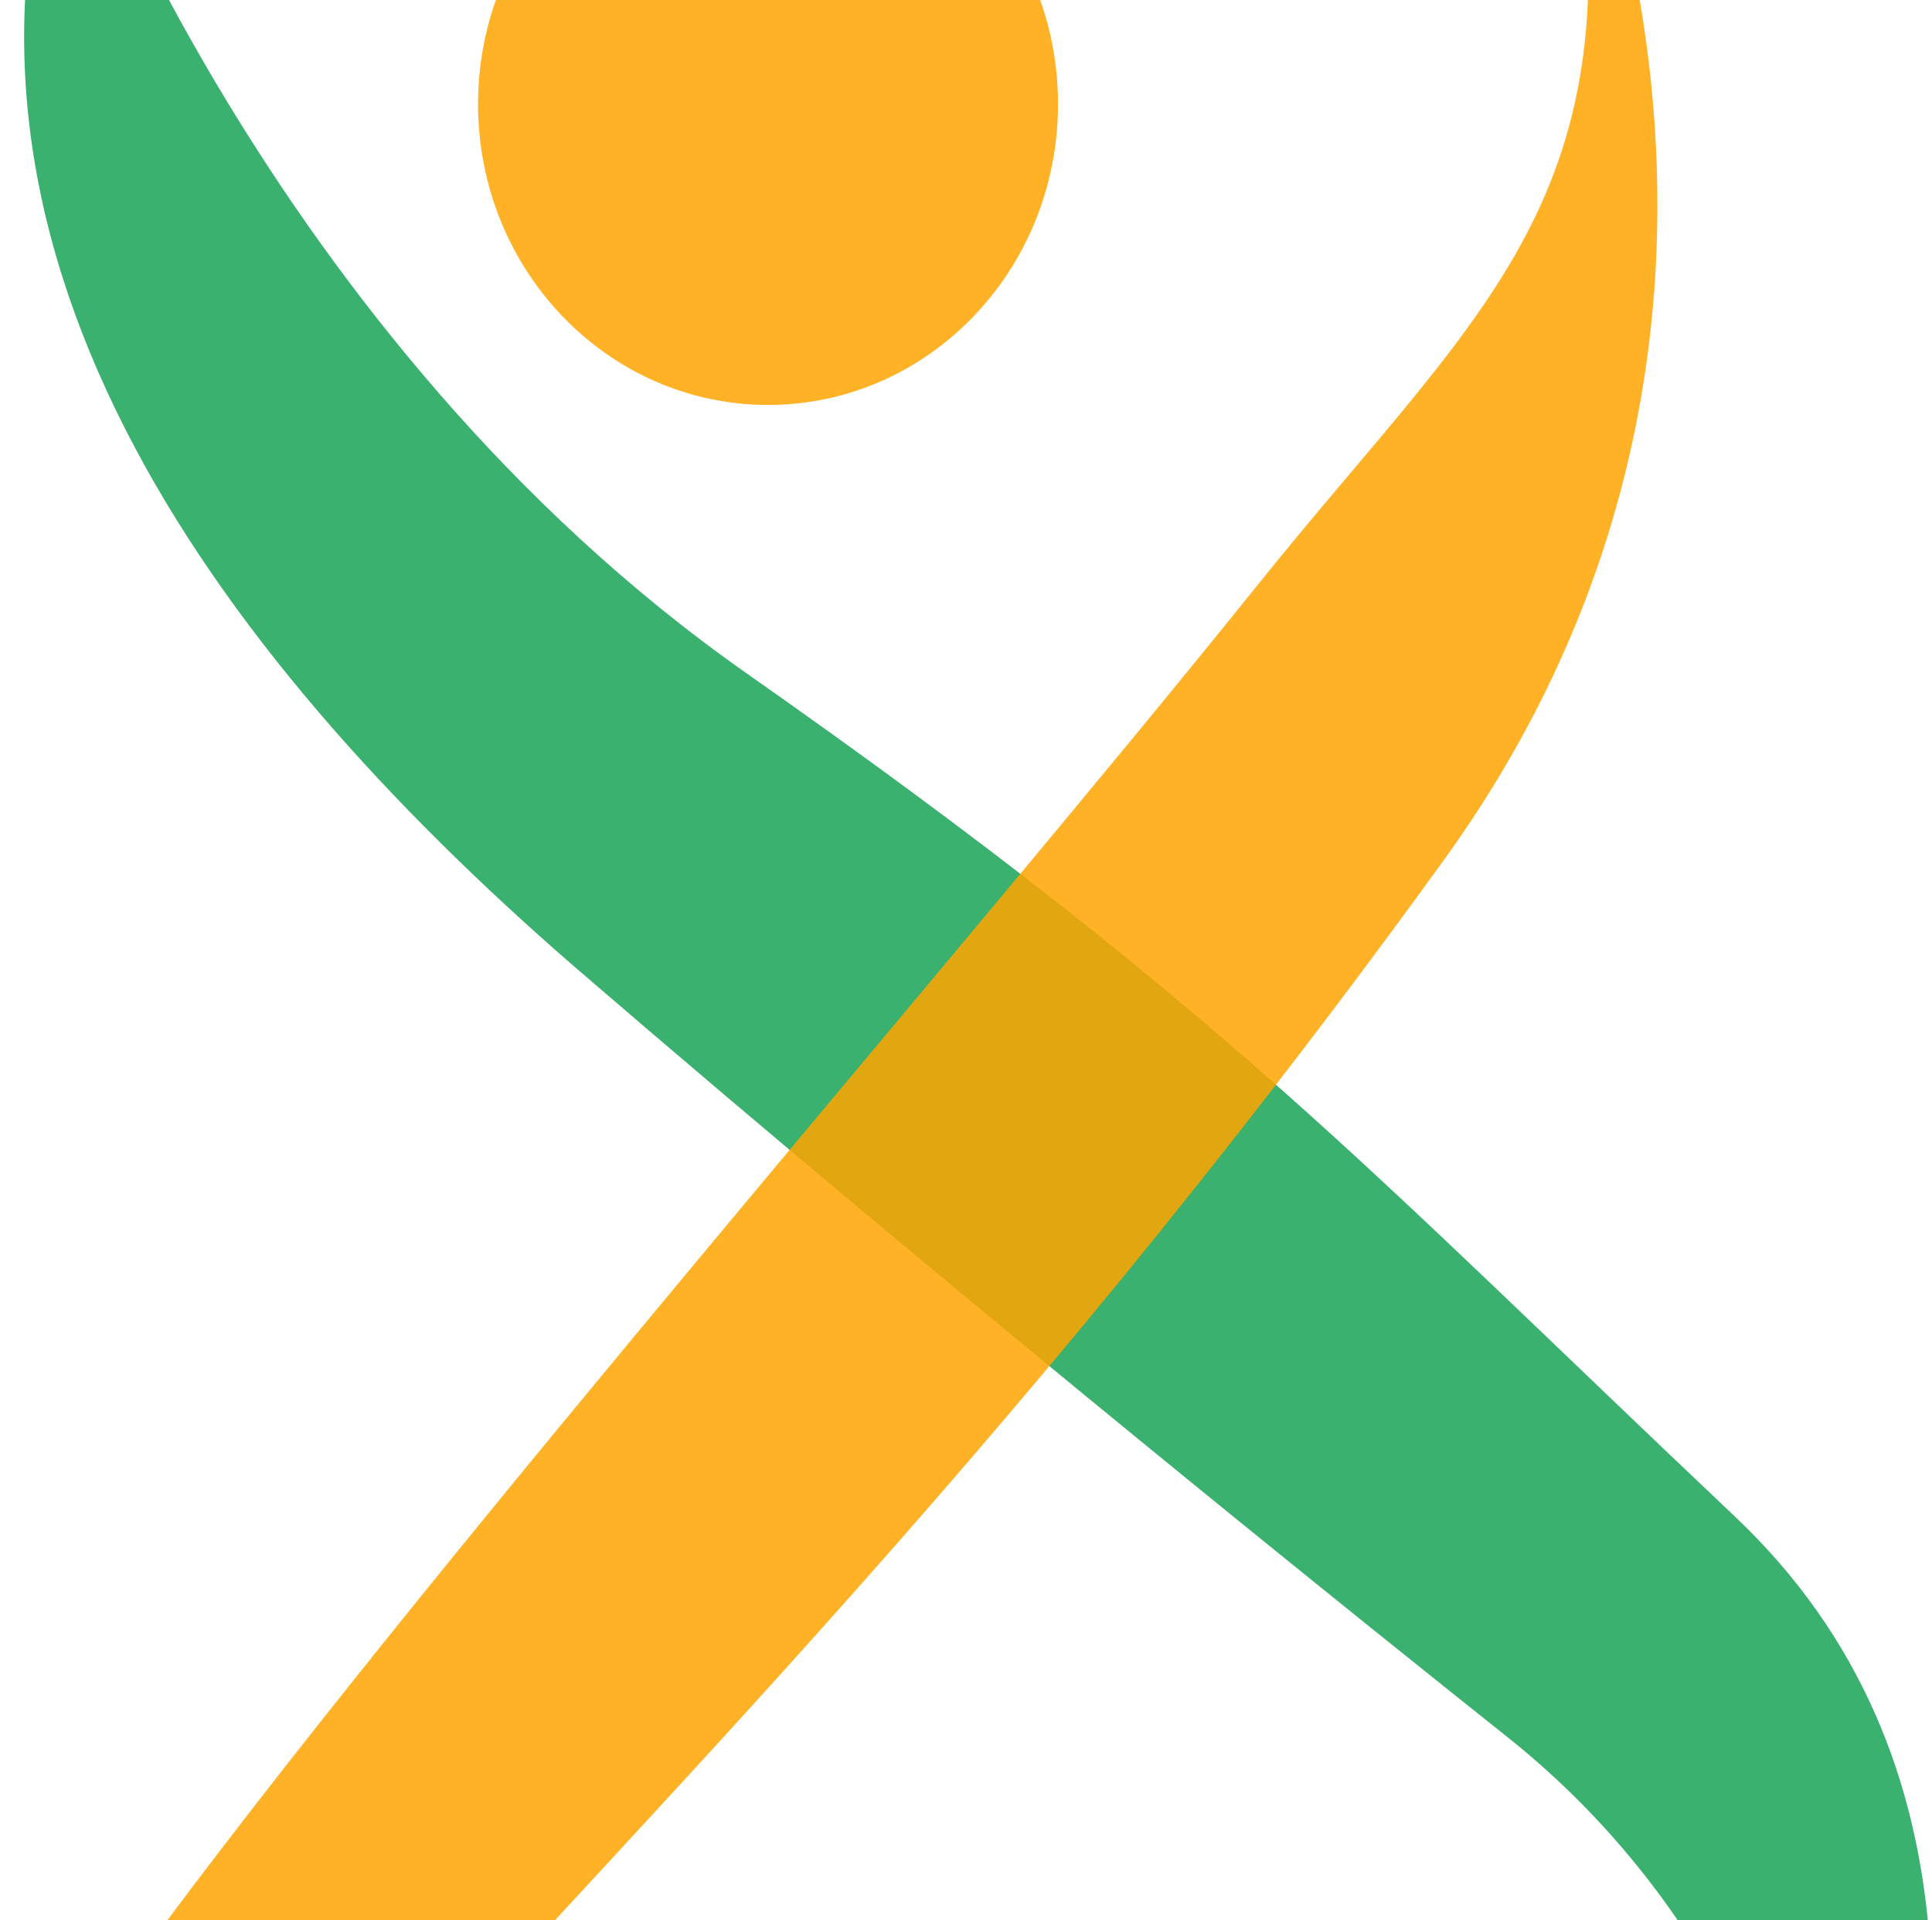
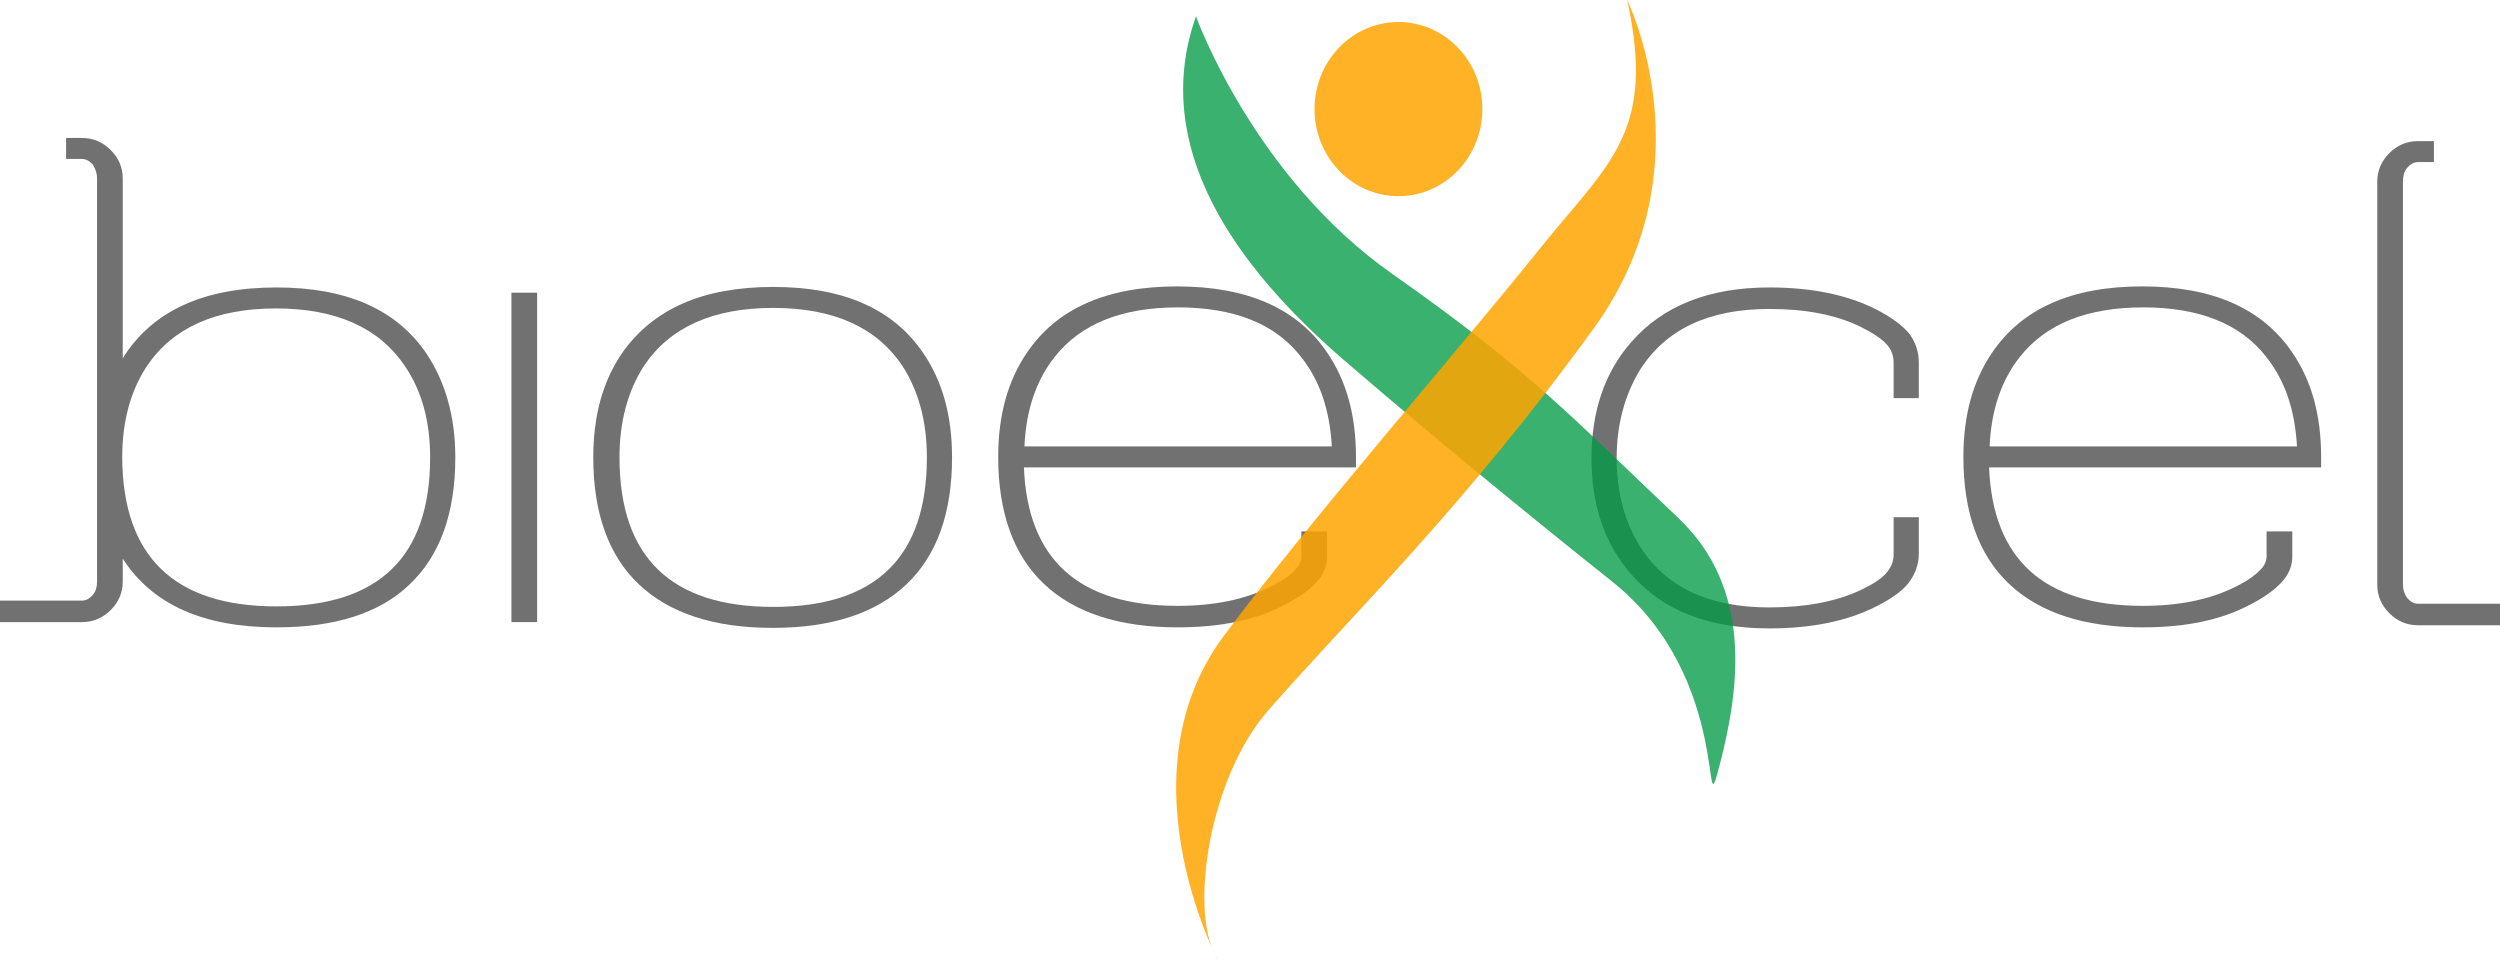
- <svg xmlns="http://www.w3.org/2000/svg" height="113" width="113.704" xml:space="preserve" viewBox="0 0 106.597 105.938" y="0px" x="0px" id="Lager_1" version="1.1">
+ <svg xmlns="http://www.w3.org/2000/svg" version="1.1" id="Lager_1" x="0px" y="0px" viewBox="0 0 476.6 182.984" xml:space="preserve" width="476.6" height="182.984">
  <defs id="defs29" />
-   <style id="style3" type="text/css">
+   <style type="text/css" id="style3">
	.st0{fill:#717171;}
	.st1{opacity:0.85;fill:#FFA400;enable-background:new    ;}
	.st2{opacity:0.77;fill:#009A44;enable-background:new    ;}
</style>
-   <ellipse style="opacity:0.85;fill:#ffa400;enable-background:new" id="ellipse15" ry="16.6" rx="16" cy="5.747" cx="42.376" class="st1" />
-   <path style="opacity:0.77;fill:#009a44;enable-background:new" id="path21" d="m 3.776,-11.953 c 0,0 10.9,30.5 37.4,49.1 26.5,18.6 34.2,27.3 54.5,46.5 14.2,13.4 11.8,32.2 8,46.9 -3.8,14.7 2.8,-16 -20.4,-34.6 -6.4,-5.1 -29.2,-23.3 -51.7,-42.7 -19.9,-17.3 -36.7,-40 -27.8,-65.2 z" class="st2" />
-   <path style="opacity:0.85;fill:#ffa400;enable-background:new" id="path23" d="m 85.976,-15.053 c 0,0 15.8,31.9 -6.3,62.5 -24.5,33.9 -45.9,54.4 -62.1,72.9 -11.3,12.9 -14.9,37.8 -10.2,46.4 4.7,8.6 -20.1,-31.5 1.8,-60.7 C 25.376,84.347 52.776,52.947 69.176,32.547 c 13.2,-16.5 22.4,-22.1 16.8,-47.6 z" class="st1" />
+   <g id="g5" transform="translate(-174.5,-150.8)">
+     <path class="st0" d="m 227.2,205.6 c 13.4,0 22.9,4.2 28.6,12.6 3.6,5.4 5.5,12 5.5,19.8 0,10.6 -2.9,18.7 -8.7,24.2 -5.7,5.5 -14.2,8.2 -25.4,8.2 -14,0 -23.7,-4.4 -29.3,-13.1 l 0,4.4 c 0,2.1 -0.8,3.9 -2.3,5.4 -1.5,1.5 -3.3,2.3 -5.5,2.3 l -15.6,0 0,-4.1 15.6,0 c 0.8,0 1.5,-0.4 2.1,-1.1 0.6,-0.7 0.8,-1.6 0.8,-2.5 l 0,-76.9 c 0,-1 -0.3,-1.8 -0.8,-2.6 -0.6,-0.7 -1.3,-1.1 -2.1,-1.1 l -3,0 0,-4 3,0 c 2.2,0 4,0.8 5.5,2.3 1.5,1.5 2.3,3.3 2.3,5.4 l 0,34.3 c 5.6,-9 15.4,-13.5 29.3,-13.5 z m 0,60.8 c 19.6,0 29.3,-9.5 29.3,-28.4 0,-6.9 -1.6,-12.7 -4.8,-17.4 -4.9,-7.3 -13.1,-11 -24.6,-11 -11.5,0 -19.7,3.7 -24.6,11 -3.1,4.7 -4.7,10.5 -4.7,17.4 0.1,18.9 9.9,28.4 29.4,28.4 z" id="path7" style="fill:#717171" />
+     <path class="st0" d="m 276.9,206.6 0,62.8 -4.9,0 0,-62.8 4.9,0 0,0 z" id="path9" style="fill:#717171" />
+     <path class="st0" d="m 321.9,205.5 c 13.4,0 22.9,4.2 28.6,12.6 3.7,5.4 5.5,12 5.5,19.9 0,10.6 -2.9,18.7 -8.7,24.2 -5.8,5.5 -14.3,8.3 -25.5,8.3 -11.2,0 -19.7,-2.8 -25.5,-8.3 -5.8,-5.5 -8.7,-13.6 -8.7,-24.2 0,-7.9 1.8,-14.5 5.5,-19.9 5.9,-8.4 15.4,-12.6 28.8,-12.6 z m 0,61 c 19.6,0 29.3,-9.5 29.3,-28.5 0,-6.9 -1.6,-12.7 -4.7,-17.5 -4.9,-7.3 -13.1,-11 -24.6,-11 -11.5,0 -19.7,3.7 -24.6,11 -3.1,4.8 -4.7,10.6 -4.7,17.5 0,19 9.8,28.5 29.3,28.5 z" id="path11" style="fill:#717171" />
+     <path class="st0" d="m 433.2,239.9 -63.5,0 c 0.7,17.6 10.5,26.4 29.3,26.4 6.9,0 12.8,-1.2 17.6,-3.6 2.5,-1.2 4.2,-2.5 5.2,-3.7 0.5,-0.6 0.8,-1.4 0.8,-2.1 l 0,-4.8 4.9,0 0,4.8 c 0,1.6 -0.5,3 -1.6,4.4 -1.3,1.6 -3.4,3.2 -6.3,4.7 -5.6,3 -12.4,4.4 -20.6,4.4 -11.2,0 -19.7,-2.8 -25.5,-8.3 -5.8,-5.5 -8.7,-13.6 -8.7,-24.2 0,-7.9 1.8,-14.5 5.5,-19.9 5.7,-8.4 15.2,-12.6 28.6,-12.6 13.4,0 22.9,4.2 28.6,12.6 3.7,5.4 5.5,12 5.5,19.9 l 0,2 0.2,0 z m -34.1,-30.5 c -10.7,0 -18.5,3.1 -23.5,9.4 -3.5,4.4 -5.5,10.1 -5.8,17.1 l 58.6,0 c -0.4,-7 -2.3,-12.6 -5.9,-17.1 -4.9,-6.3 -12.8,-9.4 -23.4,-9.4 z" id="path13" style="fill:#717171" />
+   </g>
+   <ellipse class="st1" cx="266.6" cy="20.8" rx="16" ry="16.6" id="ellipse15" style="opacity:0.85;fill:#ffa400;enable-background:new" />
+   <path class="st0" d="m 361,98.6 4.8,0 0,7 c 0,2 -0.7,3.9 -2,5.6 -1.2,1.5 -3.3,3 -6.1,4.4 -5.5,2.8 -12.3,4.2 -20.4,4.2 -11.6,0 -20.3,-3.4 -26.3,-10.3 -5.1,-5.8 -7.6,-13.2 -7.6,-22.1 0,-9 2.5,-16.4 7.6,-22.2 6,-6.9 14.8,-10.4 26.3,-10.4 8.1,0 14.9,1.4 20.4,4.2 2.9,1.5 4.9,3 6.2,4.5 1.3,1.7 1.9,3.6 1.9,5.6 l 0,6.8 -4.8,0 0,-6.8 c 0,-1.2 -0.4,-2.4 -1.2,-3.3 -1,-1.2 -2.7,-2.3 -5.1,-3.5 -4.7,-2.3 -10.5,-3.4 -17.4,-3.4 -11.6,0 -19.8,3.9 -24.7,11.7 -2.9,4.8 -4.4,10.4 -4.4,16.8 0,6.4 1.5,12 4.4,16.7 4.9,7.8 13.1,11.7 24.7,11.7 6.9,0 12.7,-1.1 17.4,-3.3 2.5,-1.2 4.2,-2.3 5.1,-3.5 0.8,-1 1.2,-2.1 1.2,-3.3 l 0,-7.1 0,0 z" id="path17" style="fill:#717171" />
+   <path class="st0" d="m 442.7,89.1 -63.5,0 c 0.7,17.6 10.5,26.4 29.3,26.4 6.9,0 12.8,-1.2 17.6,-3.6 2.5,-1.2 4.2,-2.5 5.2,-3.7 0.5,-0.6 0.8,-1.4 0.8,-2.1 l 0,-4.8 4.9,0 0,4.8 c 0,1.6 -0.5,3 -1.6,4.4 -1.3,1.6 -3.4,3.2 -6.3,4.7 -5.6,3 -12.4,4.4 -20.6,4.4 -11.2,0 -19.7,-2.8 -25.5,-8.3 -5.8,-5.5 -8.7,-13.6 -8.7,-24.2 0,-7.9 1.8,-14.5 5.5,-19.9 5.7,-8.4 15.2,-12.6 28.6,-12.6 13.4,0 22.9,4.2 28.6,12.6 3.7,5.4 5.5,12 5.5,19.9 l 0,2 0.2,0 z M 408.6,58.6 c -10.7,0 -18.5,3.1 -23.5,9.4 -3.5,4.4 -5.5,10.1 -5.8,17.1 l 58.6,0 c -0.4,-7 -2.3,-12.6 -5.9,-17.1 -4.9,-6.3 -12.8,-9.4 -23.4,-9.4 z" id="path19" style="fill:#717171" />
+   <path class="st2" d="m 228,3.1 c 0,0 10.9,30.5 37.4,49.1 26.5,18.6 34.2,27.3 54.5,46.5 14.2,13.4 11.8,32.2 8,46.9 -3.8,14.7 2.8,-16 -20.4,-34.6 C 301.1,105.9 278.3,87.7 255.8,68.3 235.9,51 219.1,28.3 228,3.1 Z" id="path21" style="opacity:0.77;fill:#009a44;enable-background:new" />
+   <path class="st1" d="m 310.2,0 c 0,0 15.8,31.9 -6.3,62.5 -24.5,33.9 -45.9,54.4 -62.1,72.9 -11.3,12.9 -14.9,37.8 -10.2,46.4 4.7,8.6 -20.1,-31.5 1.8,-60.7 C 249.6,99.4 277,68 293.4,47.6 306.6,31.1 315.8,25.5 310.2,0 Z" id="path23" style="opacity:0.85;fill:#ffa400;enable-background:new" />
+   <path class="st0" d="m 453.2,68.9 0,-34.3 c 0,-2.1 0.8,-3.9 2.3,-5.4 1.5,-1.5 3.3,-2.3 5.5,-2.3 l 3,0 0,4 -3,0 c -0.8,0 -1.5,0.4 -2.1,1.1 -0.6,0.7 -0.8,1.6 -0.8,2.6 l 0,76.9 c 0,0.9 0.3,1.8 0.8,2.5 0.6,0.7 1.3,1.1 2.1,1.1 l 15.6,0 0,4.1 -15.6,0 c -2.2,0 -4,-0.8 -5.5,-2.3 -1.5,-1.5 -2.3,-3.3 -2.3,-5.4 l 0,-4.4 0,-38.2 z" id="path25" style="fill:#717171" />
</svg>
